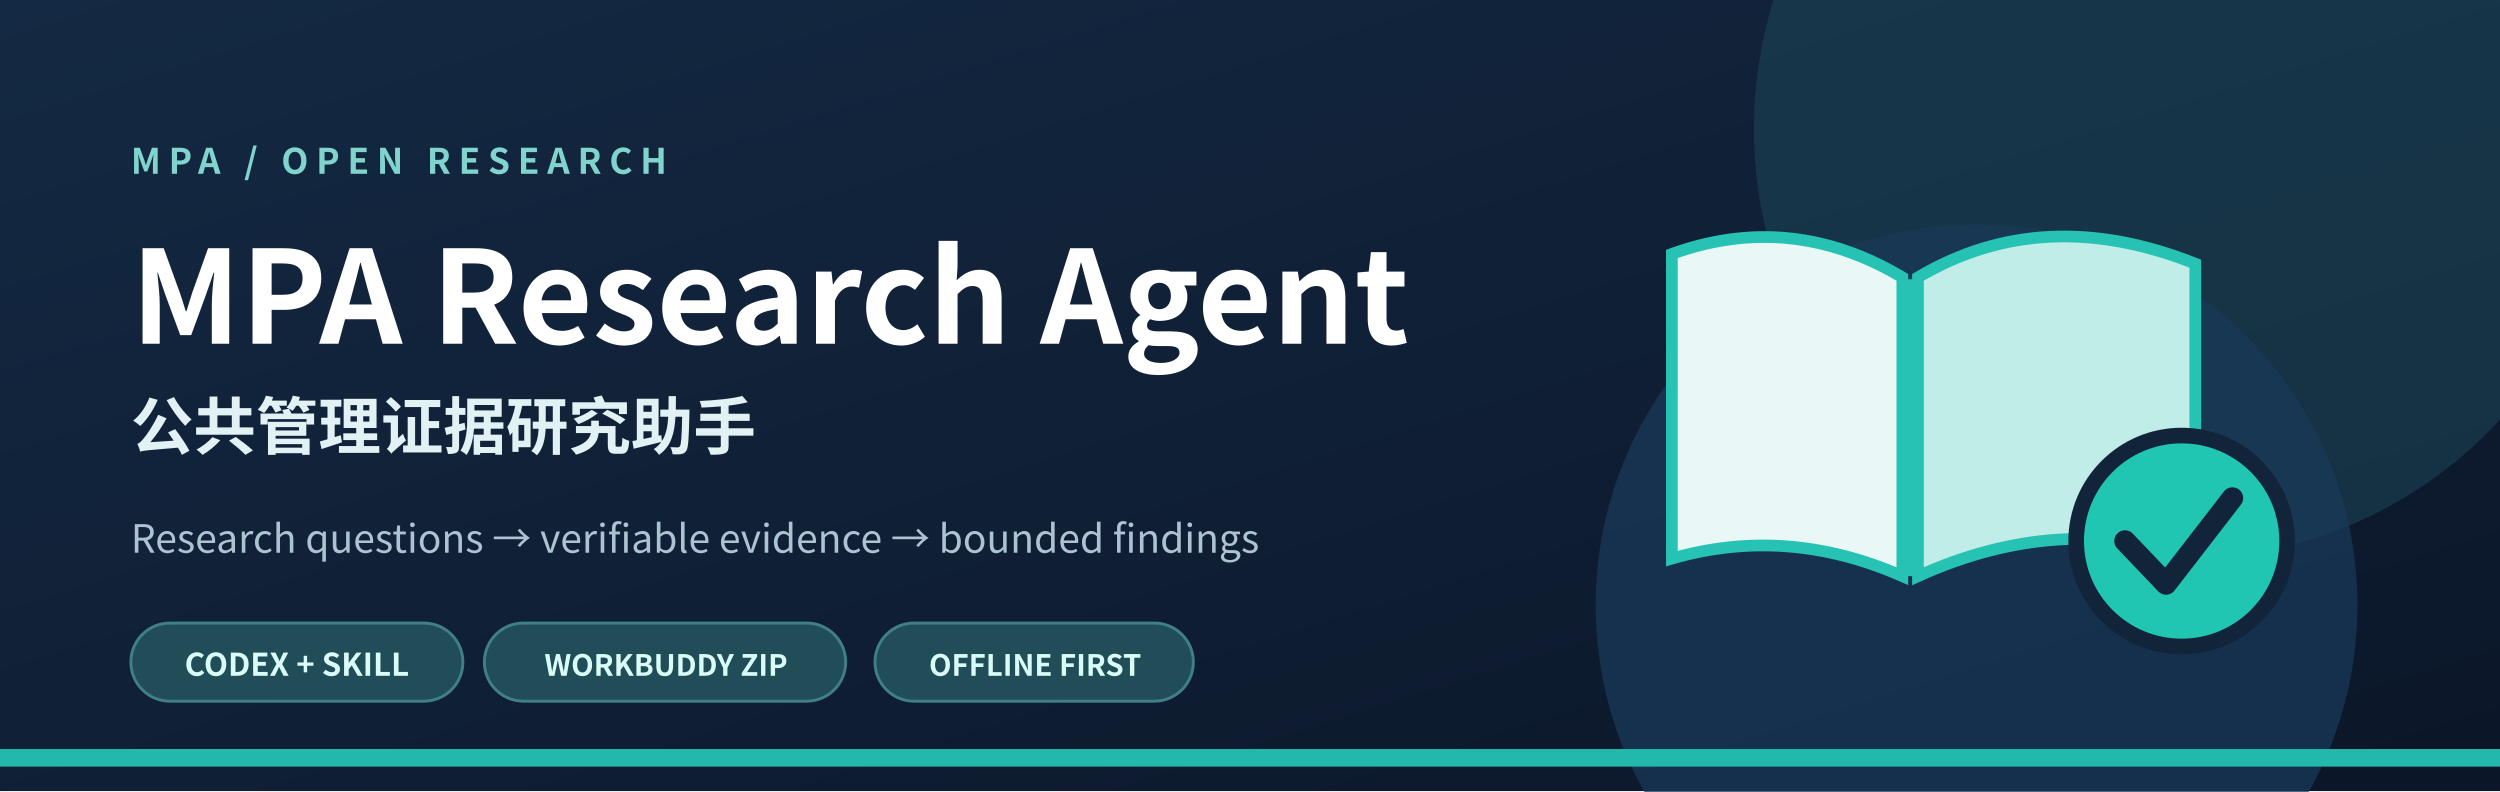
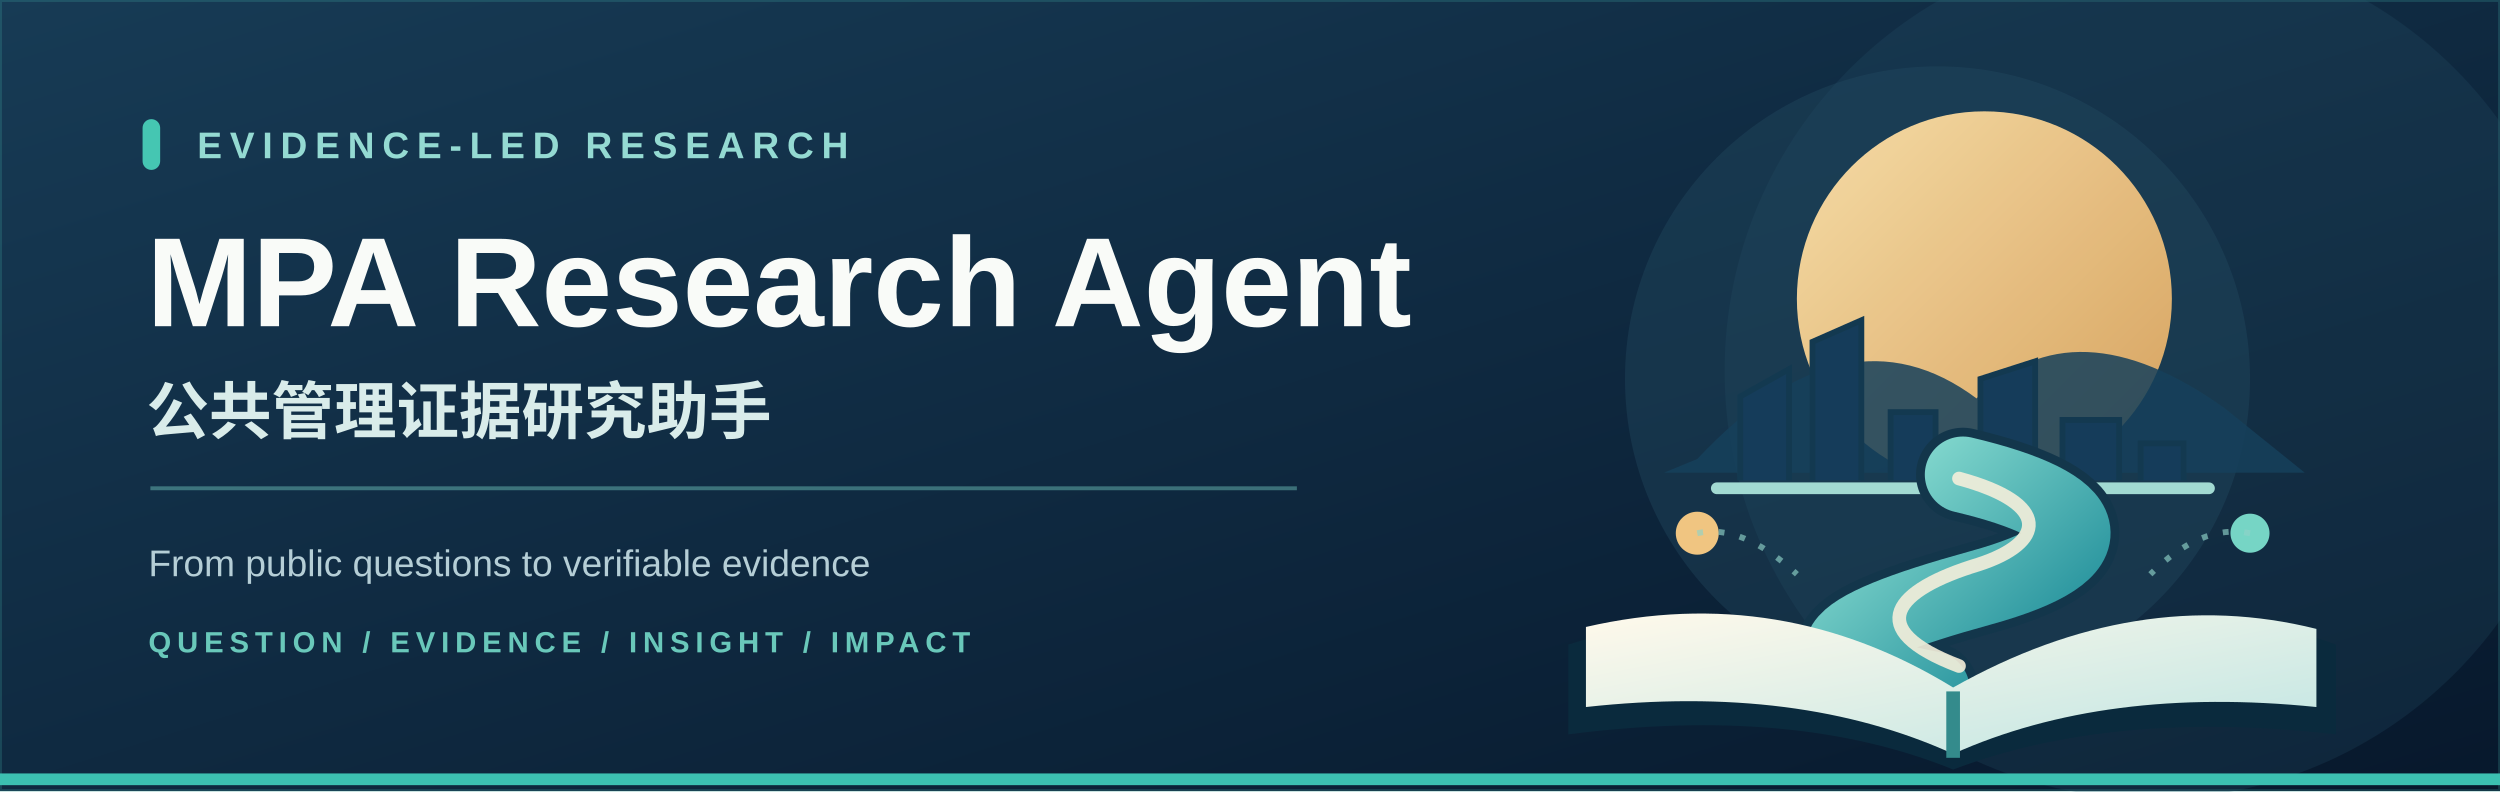
- <svg xmlns="http://www.w3.org/2000/svg" width="1280" height="405" viewBox="0 0 1280 405" role="img" aria-label="MPA Research Agent: evidence-grounded public management research">
+ <svg xmlns="http://www.w3.org/2000/svg" width="1280" height="405" viewBox="0 0 1280 405" role="img" aria-label="MPA Research Agent project banner: research journeys connect evidence, insight and public value">
  <defs>
-     <linearGradient id="soft" x1="0" y1="0" x2="1" y2="1">
-       <stop offset="0" stop-color="#F4FBFC" />
-       <stop offset="1" stop-color="#EEF3FA" />
+     <linearGradient id="bg" x1="0" y1="0" x2="1" y2="1">
+       <stop offset="0" stop-color="#173B55" />
+       <stop offset="1" stop-color="#07182C" />
    </linearGradient>
-     <linearGradient id="nav" x1="0" y1="0" x2="1" y2="1">
-       <stop offset="0" stop-color="#142943" />
-       <stop offset="1" stop-color="#0B1628" />
+     <linearGradient id="river" x1="0" y1="0" x2="1" y2="1">
+       <stop offset="0" stop-color="#8FE1D4" />
+       <stop offset="1" stop-color="#138493" />
    </linearGradient>
-     <marker id="arrow" markerWidth="8" markerHeight="8" refX="7" refY="4" orient="auto">
-       <path d="M0,0 L8,4 L0,8 Z" fill="#367789" />
-     </marker>
+     <linearGradient id="paper" x1="0" y1="0" x2="1" y2="1">
+       <stop offset="0" stop-color="#FFF9EB" />
+       <stop offset="1" stop-color="#BFE5E3" />
+     </linearGradient>
+     <linearGradient id="sun" x1="0" y1="0" x2="1" y2="1">
+       <stop offset="0" stop-color="#FFE3AA" />
+       <stop offset="1" stop-color="#DDA55D" />
+     </linearGradient>
  </defs>
-   <rect x="0" y="0" width="1280" height="405" rx="0" fill="url(#nav)" stroke="none" stroke-width="0" />
-   <circle cx="1118" cy="66" r="220" fill="#1B4353" opacity=".6" />
-   <circle cx="1012" cy="310" r="195" fill="#183958" opacity=".74" />
-   <path d="M0 388 H1280" stroke="#22B9AC" stroke-width="9" />
-   <text x="67" y="89" font-family="'Noto Sans CJK SC','Microsoft YaHei','PingFang SC','Segoe UI',Arial,sans-serif" font-size="18" font-weight="700" fill="#80D4CD" text-anchor="start" letter-spacing="4">MPA / OPEN RESEARCH</text>
-   <text x="67" y="176" font-family="'Noto Sans CJK SC','Microsoft YaHei','PingFang SC','Segoe UI',Arial,sans-serif" font-size="66" font-weight="750" fill="#FFFFFF" text-anchor="start">MPA Research Agent</text>
-   <text x="67" y="230" font-family="'Noto Sans CJK SC','Microsoft YaHei','PingFang SC','Segoe UI',Arial,sans-serif" font-size="32" font-weight="650" fill="#E2F2F4" text-anchor="start">公共管理证据研究助手</text>
-   <text x="67" y="283" font-family="'Noto Sans CJK SC','Microsoft YaHei','PingFang SC','Segoe UI',Arial,sans-serif" font-size="20" font-weight="450" fill="#ACC4D1" text-anchor="start">Research questions → verifiable evidence → bounded findings</text>
-   <rect x="67" y="319" width="170" height="40" rx="20" fill="#204D57" stroke="#417F87" stroke-width="1.5" />
-   <text x="152" y="346" font-family="'Noto Sans CJK SC','Microsoft YaHei','PingFang SC','Segoe UI',Arial,sans-serif" font-size="16" font-weight="700" fill="#D9FDF6" text-anchor="middle">CODEX + SKILL</text>
-   <rect x="248" y="319" width="185" height="40" rx="20" fill="#204D57" stroke="#417F87" stroke-width="1.5" />
-   <text x="341" y="346" font-family="'Noto Sans CJK SC','Microsoft YaHei','PingFang SC','Segoe UI',Arial,sans-serif" font-size="15" font-weight="700" fill="#D9FDF6" text-anchor="middle">WORKBUDDY ZIP</text>
-   <rect x="448" y="319" width="163" height="40" rx="20" fill="#204D57" stroke="#417F87" stroke-width="1.5" />
-   <text x="530" y="346" font-family="'Noto Sans CJK SC','Microsoft YaHei','PingFang SC','Segoe UI',Arial,sans-serif" font-size="15" font-weight="700" fill="#D9FDF6" text-anchor="middle">OFFLINE FIRST</text>
-   <path d="M856 130 Q917 108 974 142 V295 Q915 269 856 286Z" fill="#E9F8F6" stroke="#26C2B4" stroke-width="6" />
-   <path d="M982 142 Q1046 104 1124 135 V286 Q1055 262 982 295Z" fill="#C0EDE8" stroke="#26C2B4" stroke-width="6" />
-   <line x1="978" y1="143" x2="978" y2="295" stroke="#26C2B4" stroke-width="7" />
-   <circle cx="1117" cy="277" r="54" fill="#21C6B3" stroke="#112439" stroke-width="8" />
-   <path d="M1088 277 L1109 299 L1143 255" fill="none" stroke="#112439" stroke-width="11" stroke-linecap="round" stroke-linejoin="round" />
+   <rect width="1280" height="405" fill="url(#bg)" />
+   <path d="M0 0 H1280 V405 H0Z" fill="none" stroke="#48BDB4" stroke-width="2" opacity=".2" />
+   <circle cx="1102" cy="190" r="219" fill="#28556D" opacity=".22" />
+   <circle cx="992" cy="194" r="160" fill="#244C63" opacity=".37" />
+   <circle cx="1016" cy="153" r="96" fill="url(#sun)" opacity=".96" />
+   <path d="M869 235 Q945 154 1012 204 Q1062 154 1139 209 L1180 242 H852Z" fill="#15405B" opacity=".85" />
+   <path d="M891 246 V203 L916 189 V246 M928 246 V175 L953 164 V246 M968 246 V211 L991 211 V246 M1014 246 V194 L1042 185 V246 M1056 246 V215 L1085 215 V246 M1096 246 V227 L1118 227 V246" fill="#153C5A" stroke="#133950" stroke-width="3" />
+   <path d="M879 250 H1131" stroke="#A2DAD2" stroke-width="6" stroke-linecap="round" />
+   <path d="M1005 243 C1073 259 1083 282 1014 301 C934 323 917 339 989 353" stroke="#13364B" stroke-width="48" fill="none" stroke-linecap="round" />
+   <path d="M1005 243 C1073 259 1083 282 1014 301 C934 323 917 339 989 353" stroke="url(#river)" stroke-width="39" fill="none" stroke-linecap="round" />
+   <path d="M1003 245 C1051 258 1047 278 1013 289 C970 302 953 322 1003 341" stroke="#F4EEDA" stroke-width="7" fill="none" stroke-linecap="round" opacity=".9" />
+   <path d="M803 330 Q912 296 1000 359 Q1101 295 1196 330 V376 Q1082 363 1000 394 Q919 361 803 376Z" fill="#0A2A3D" />
+   <path d="M812 321 Q912 298 1000 352 Q1094 299 1186 322 V362 Q1078 351 1000 386 Q921 350 812 362Z" fill="url(#paper)" />
+   <path d="M1000 354 V388" stroke="#348B8C" stroke-width="7" />
+   <circle cx="869" cy="273" r="11" fill="#F0C581" />
+   <circle cx="1152" cy="273" r="10" fill="#76D5C5" />
+   <path d="M869 273 Q892 268 920 294 M1152 273 Q1127 268 1101 294" stroke="#8FD2C8" stroke-width="3" stroke-dasharray="3 8" fill="none" opacity=".65" />
+   <rect x="73" y="61" width="9" height="26" rx="4.5" fill="#45C6B2" />
+   <text x="101" y="81" font-family="Arial, sans-serif" font-size="19" font-weight="700" letter-spacing="4" fill="#94DAD2">EVIDENCE-LED RESEARCH</text>
+   <text x="75" y="167" font-family="Arial, 'Segoe UI', sans-serif" font-size="65" font-weight="750" fill="#F9FBF8">MPA Research Agent</text>
+   <text x="75" y="222" font-family="'Noto Sans CJK SC','Microsoft YaHei','PingFang SC',Arial,sans-serif" font-size="32" font-weight="600" fill="#D9ECEA">公共管理证据研究助手</text>
+   <path d="M77 250 H664" stroke="#70C8BE" stroke-width="2" opacity=".45" />
+   <text x="76" y="295" font-family="Arial,'Segoe UI',sans-serif" font-size="19" font-weight="450" fill="#B5CED6">From public questions to verifiable evidence</text>
+   <text x="76" y="334" font-family="Arial,'Segoe UI',sans-serif" font-size="15" font-weight="650" letter-spacing="3" fill="#69C8BA">QUESTION   /   EVIDENCE   /   INSIGHT   /   IMPACT</text>
+   <path d="M0 399 H1280" stroke="#3CC0B1" stroke-width="6" />
</svg>
